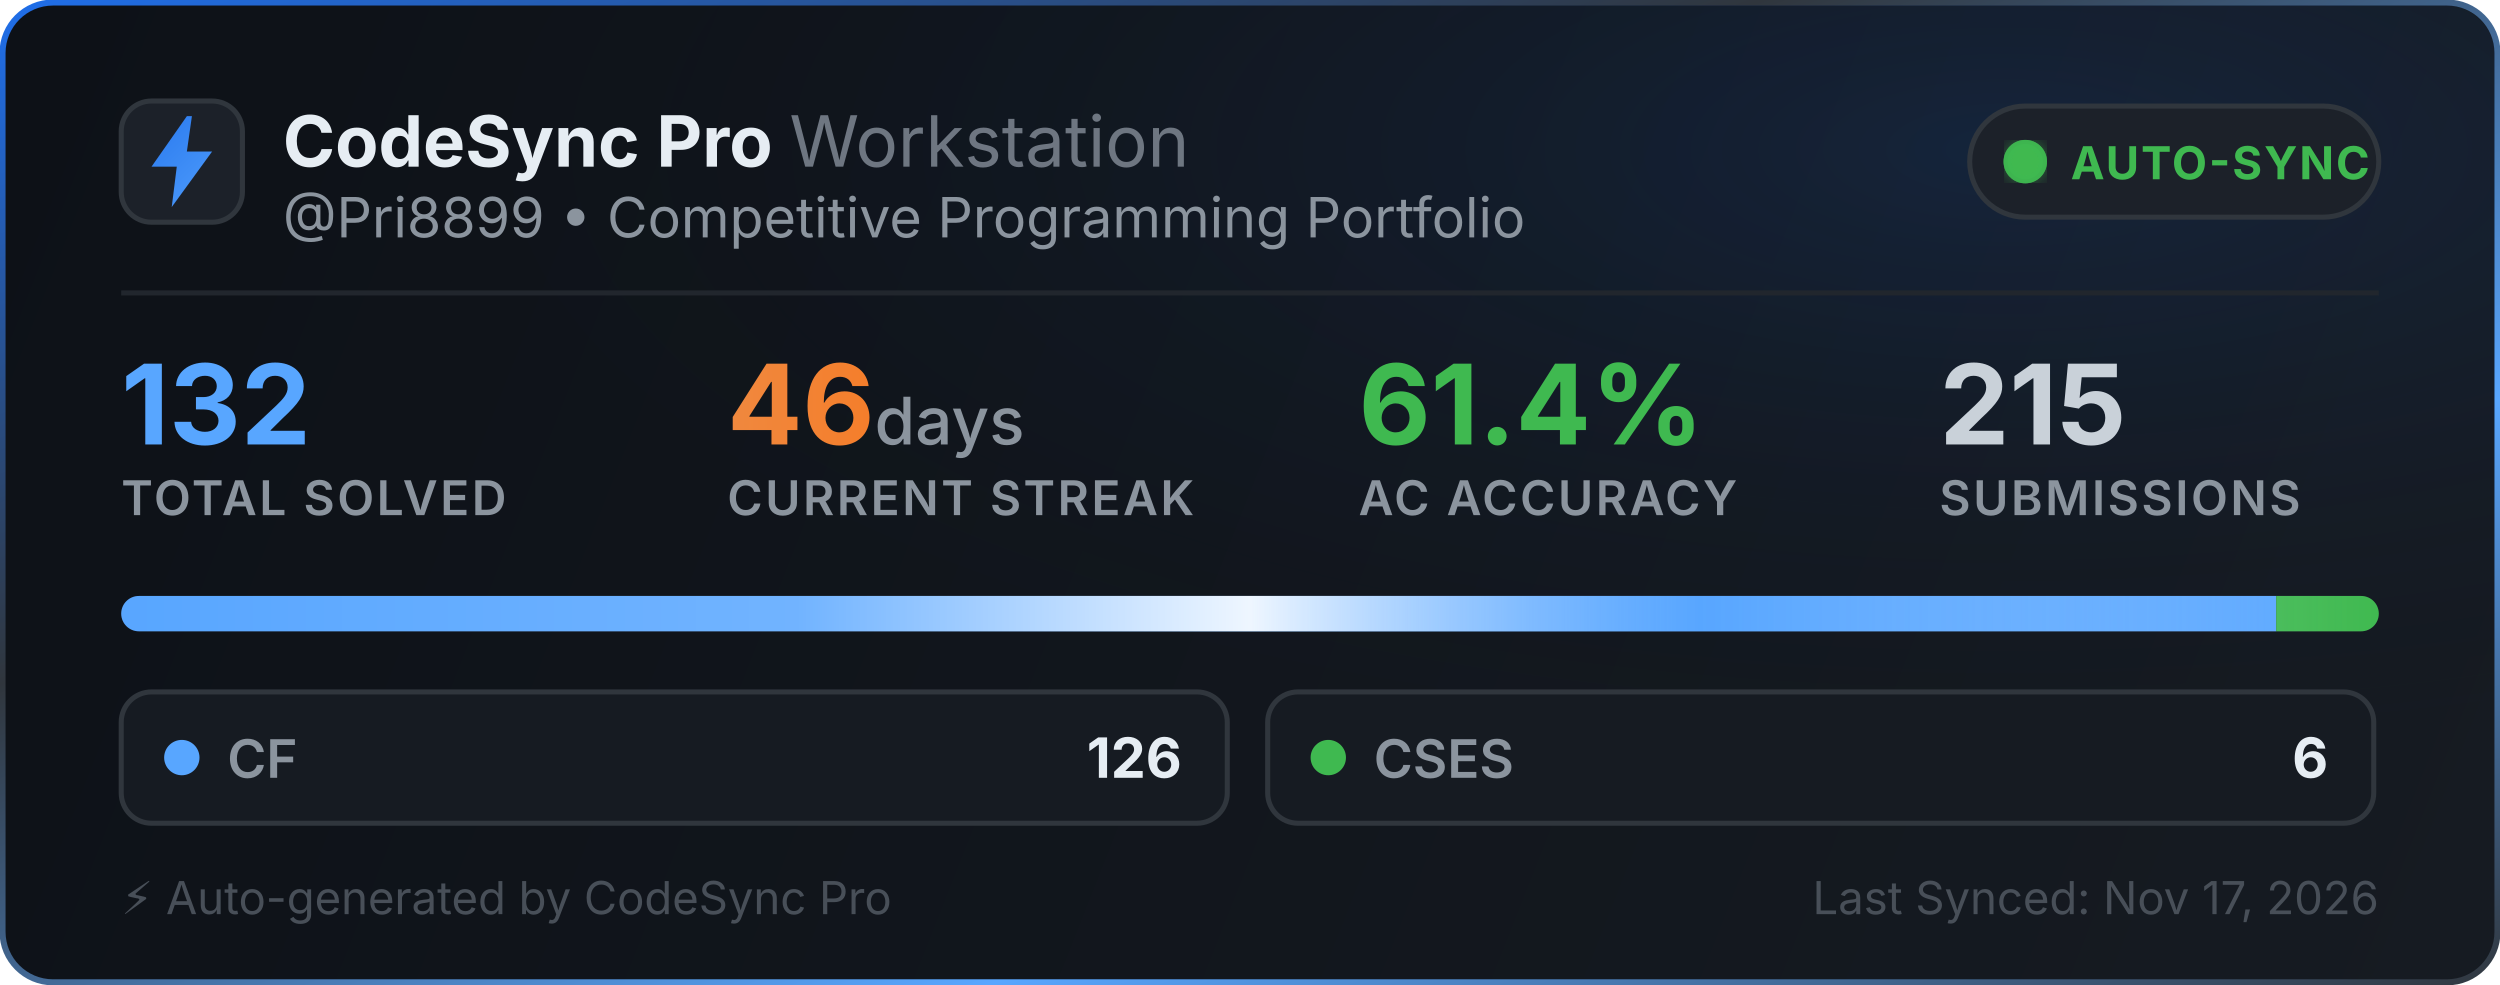
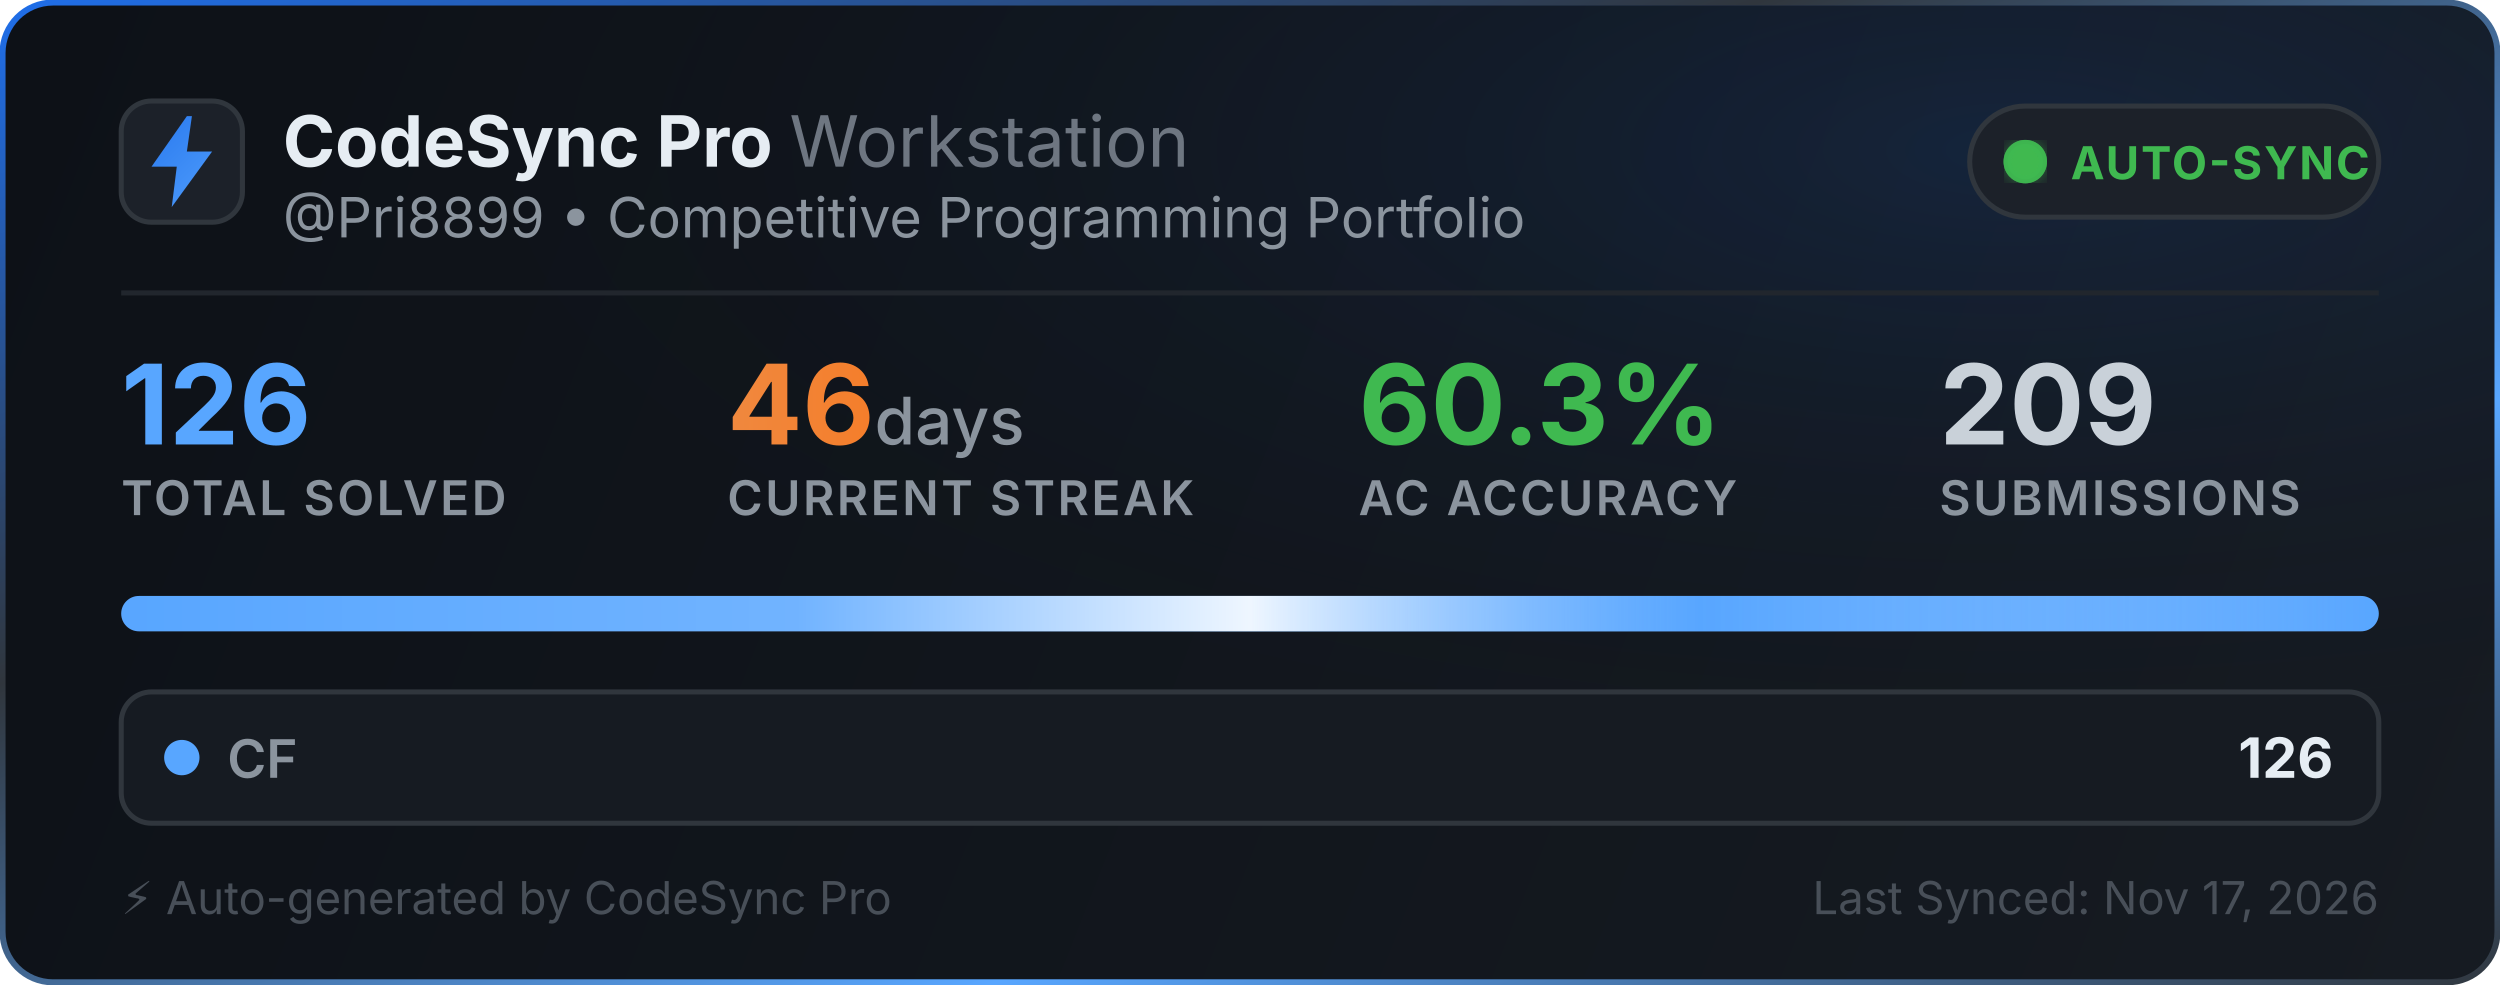
<svg xmlns="http://www.w3.org/2000/svg" width="495" height="195" viewBox="0 0 495 195" fill="none">
  <defs>
    <linearGradient id="bg" x1="0" y1="0" x2="495" y2="195" gradientUnits="userSpaceOnUse">
      <stop offset="0%" stop-color="#0d1117" />
      <stop offset="100%" stop-color="#161b22" />
    </linearGradient>
    <linearGradient id="border-flow" x1="0%" y1="0%" x2="100%" y2="100%">
      <stop offset="0%" stop-color="#1f6feb">
        <animate attributeName="stop-color" values="#1f6feb; #58a6ff; #3fb950; #1f6feb" dur="6s" repeatCount="indefinite" />
      </stop>
      <stop offset="35%" stop-color="#30363d">
        <animate attributeName="stop-color" values="#30363d; #1f6feb; #30363d; #30363d" dur="6s" repeatCount="indefinite" />
      </stop>
      <stop offset="70%" stop-color="#58a6ff">
        <animate attributeName="stop-color" values="#58a6ff; #3fb950; #1f6feb; #58a6ff" dur="6s" repeatCount="indefinite" />
      </stop>
      <stop offset="100%" stop-color="#30363d">
        <animate attributeName="stop-color" values="#30363d; #30363d; #58a6ff; #30363d" dur="6s" repeatCount="indefinite" />
      </stop>
    </linearGradient>
    <radialGradient id="aurora" cx="80%" cy="15%" r="65%">
      <stop offset="0%" stop-color="#1f6feb" stop-opacity="0.14">
        <animate attributeName="stop-opacity" values="0.06; 0.22; 0.06" dur="3.5s" repeatCount="indefinite" />
      </stop>
      <stop offset="100%" stop-color="#0d1117" stop-opacity="0" />
    </radialGradient>
    <linearGradient id="icon-grad" x1="0" y1="0" x2="24" y2="24" gradientUnits="userSpaceOnUse">
      <stop offset="0%" stop-color="#1f6feb">
        <animate attributeName="stop-color" values="#1f6feb; #58a6ff; #388bfd; #1f6feb" dur="2.5s" repeatCount="indefinite" />
      </stop>
      <stop offset="100%" stop-color="#58a6ff">
        <animate attributeName="stop-color" values="#58a6ff; #79c0ff; #1f6feb; #58a6ff" dur="2.5s" repeatCount="indefinite" />
      </stop>
    </linearGradient>
    <linearGradient id="streak-flame" x1="0%" y1="0%" x2="100%" y2="0%">
      <stop offset="0%" stop-color="#f0883e">
        <animate attributeName="stop-color" values="#f0883e; #ff7b72; #f97316; #f0883e" dur="2.2s" repeatCount="indefinite" />
      </stop>
      <stop offset="100%" stop-color="#f97316">
        <animate attributeName="stop-color" values="#f97316; #f0883e; #ff7b72; #f97316" dur="2.2s" repeatCount="indefinite" />
      </stop>
    </linearGradient>
    <linearGradient id="laser-sweep" x1="0%" y1="0%" x2="100%" y2="0%">
      <stop offset="0%" stop-color="#ffffff" stop-opacity="0" />
      <stop offset="30%" stop-color="#ffffff" stop-opacity="0.15" />
      <stop offset="50%" stop-color="#ffffff" stop-opacity="0.9" />
      <stop offset="70%" stop-color="#58a6ff" stop-opacity="0.45" />
      <stop offset="100%" stop-color="#ffffff" stop-opacity="0" />
      <animate attributeName="x1" values="-150%; 150%" dur="2.4s" repeatCount="indefinite" />
      <animate attributeName="x2" values="-50%; 250%" dur="2.4s" repeatCount="indefinite" />
    </linearGradient>
    <clipPath id="bar-clip">
      <rect x="24" y="118" width="447" height="7" rx="3.5" />
    </clipPath>
    <filter id="glow">
      <feGaussianBlur stdDeviation="2" result="blur" />
      <feMerge>
        <feMergeNode in="blur" />
        <feMergeNode in="SourceGraphic" />
      </feMerge>
    </filter>
  </defs>
  <style>
    .title { font-family: -apple-system, BlinkMacSystemFont, "Segoe UI", Inter, Helvetica, Arial, sans-serif; font-size: 14px; font-weight: 700; fill: #e6edf3; }
    .subtitle { font-family: -apple-system, BlinkMacSystemFont, "Segoe UI", Inter, Helvetica, Arial, sans-serif; font-size: 11px; fill: #8b949e; }
    .stat-val { font-family: -apple-system, BlinkMacSystemFont, "Segoe UI", Inter, Helvetica, Arial, sans-serif; font-weight: 700; }
    .stat-lbl { font-family: -apple-system, BlinkMacSystemFont, "Segoe UI", Inter, Helvetica, Arial, sans-serif; font-size: 9.5px; font-weight: 600; fill: #8b949e; letter-spacing: 0.5px; }
  </style>
  <rect x="0.5" y="0.5" width="494" height="194" rx="10" fill="url(#bg)" stroke="url(#border-flow)" stroke-width="1.2" />
  <rect x="1" y="1" width="493" height="193" rx="10" fill="url(#aurora)" pointer-events="none" />
  <g transform="translate(24, 20)">
    <rect width="24" height="24" rx="6" fill="#1c2129" stroke="#30363d" stroke-width="1" />
    <path d="M13 3L6 13h5l-1 8 8-11h-5l1-7z" fill="url(#icon-grad)" />
  </g>
  <g>
    <text x="56" y="33" class="title">CodeSync Pro <tspan font-weight="400" fill="#6e7681">Workstation</tspan>
    </text>
    <text x="56" y="47" class="subtitle">@Pri8899 • Competitive Programming Portfolio</text>
  </g>
  <g transform="translate(390, 21)">
    <rect width="81" height="22" rx="11" fill="#1c2129" stroke="#30363d" stroke-width="1" />
    <circle cx="11" cy="11" r="3.5" fill="#3fb950" filter="url(#glow)" />
    <circle cx="11" cy="11" r="3.5" fill="none" stroke="#3fb950" stroke-width="1.6" opacity="0.8">
      <animate attributeName="r" values="3.5; 10" dur="2s" repeatCount="indefinite" />
      <animate attributeName="opacity" values="0.85; 0" dur="2s" repeatCount="indefinite" />
      <animate attributeName="stroke-width" values="1.6; 0.2" dur="2s" repeatCount="indefinite" />
    </circle>
    <circle cx="11" cy="11" r="3.5" fill="none" stroke="#3fb950" stroke-width="1.6" opacity="0.8">
      <animate attributeName="r" values="3.5; 10" dur="2s" begin="1s" repeatCount="indefinite" />
      <animate attributeName="opacity" values="0.85; 0" dur="2s" begin="1s" repeatCount="indefinite" />
      <animate attributeName="stroke-width" values="1.6; 0.2" dur="2s" begin="1s" repeatCount="indefinite" />
    </circle>
    <text x="20" y="14.5" font-family="-apple-system, BlinkMacSystemFont, Segoe UI, Inter, Helvetica, Arial, sans-serif" font-size="9" font-weight="700" fill="#3fb950" letter-spacing="0.4px">AUTO-SYNC</text>
  </g>
  <line x1="24" y1="58" x2="471" y2="58" stroke="#21262d" stroke-width="1" />
  <g transform="translate(24, 68)">
    <g>
-       <text x="0" y="20" class="stat-val" font-size="22" fill="#58a6ff">132</text>
+       <text x="0" y="20" class="stat-val" font-size="22" fill="#58a6ff">126</text>
      <text x="0" y="34" class="stat-lbl">TOTAL SOLVED</text>
    </g>
    <g>
      <text x="120" y="20" class="stat-val" font-size="22" fill="url(#streak-flame)">46<tspan font-size="13" font-weight="500" fill="#8b949e"> days</tspan>
      </text>
      <text x="120" y="34" class="stat-lbl">CURRENT STREAK</text>
    </g>
    <g>
-       <text x="245" y="20" class="stat-val" font-size="22" fill="#3fb950">61.4%</text>
+       <text x="245" y="20" class="stat-val" font-size="22" fill="#3fb950">60.3%</text>
      <text x="245" y="34" class="stat-lbl">AC ACCURACY</text>
    </g>
    <g>
-       <text x="360" y="20" class="stat-val" font-size="22" fill="#c9d1d9">215</text>
+       <text x="360" y="20" class="stat-val" font-size="22" fill="#c9d1d9">209</text>
      <text x="360" y="34" class="stat-lbl">SUBMISSIONS</text>
    </g>
  </g>
  <g>
    <rect x="24" y="118" width="447" height="7" rx="3.5" fill="#21262d" />
    <g clip-path="url(#bar-clip)">
-       <rect x="24" y="118" width="426.682" height="7" fill="#58a6ff" />
-       <rect x="450.682" y="118" width="20.318" height="7" fill="#3fb950" />
+       <rect x="24" y="118" width="447" height="7" fill="#58a6ff" />
      <rect x="24" y="118" width="447" height="7" fill="url(#laser-sweep)" />
    </g>
  </g>
  <g transform="translate(24, 137)">
-     <rect width="219" height="26" rx="6" fill="#161b22" stroke="#30363d" stroke-width="1" />
+     <rect width="447" height="26" rx="6" fill="#161b22" stroke="#30363d" stroke-width="1" />
    <circle cx="12" cy="13" r="3.5" fill="#58a6ff">
      <animate attributeName="r" values="3.0; 4.3; 3.0" dur="2s" repeatCount="indefinite" />
      <animate attributeName="opacity" values="0.75; 1; 0.75" dur="2s" repeatCount="indefinite" />
    </circle>
    <text x="21" y="17" font-family="-apple-system, BlinkMacSystemFont, Segoe UI, Inter, Helvetica, Arial, sans-serif" font-size="10.5" font-weight="600" fill="#8b949e">CF</text>
-     <text x="210" y="17" text-anchor="end" font-family="-apple-system, BlinkMacSystemFont, Segoe UI, Inter, Helvetica, Arial, sans-serif" font-size="11" font-weight="700" fill="#e6edf3">126</text>
-   </g>
-   <g transform="translate(251, 137)">
-     <rect width="219" height="26" rx="6" fill="#161b22" stroke="#30363d" stroke-width="1" />
-     <circle cx="12" cy="13" r="3.5" fill="#3fb950">
-       <animate attributeName="r" values="3.0; 4.3; 3.0" dur="2.25s" repeatCount="indefinite" />
-       <animate attributeName="opacity" values="0.75; 1; 0.75" dur="2.25s" repeatCount="indefinite" />
-     </circle>
-     <text x="21" y="17" font-family="-apple-system, BlinkMacSystemFont, Segoe UI, Inter, Helvetica, Arial, sans-serif" font-size="10.5" font-weight="600" fill="#8b949e">CSES</text>
-     <text x="210" y="17" text-anchor="end" font-family="-apple-system, BlinkMacSystemFont, Segoe UI, Inter, Helvetica, Arial, sans-serif" font-size="11" font-weight="700" fill="#e6edf3">6</text>
+     <text x="438" y="17" text-anchor="end" font-family="-apple-system, BlinkMacSystemFont, Segoe UI, Inter, Helvetica, Arial, sans-serif" font-size="11" font-weight="700" fill="#e6edf3">126</text>
  </g>
  <text x="24" y="181" font-family="-apple-system, BlinkMacSystemFont, Segoe UI, Inter, Helvetica, Arial, sans-serif" font-size="9" fill="#484f58">⚡ Auto-generated by CodeSync Pro</text>
  <text x="471" y="181" text-anchor="end" font-family="-apple-system, BlinkMacSystemFont, Segoe UI, Inter, Helvetica, Arial, sans-serif" font-size="9" fill="#484f58">Last Synced: Nov 17, 2026</text>
</svg>
